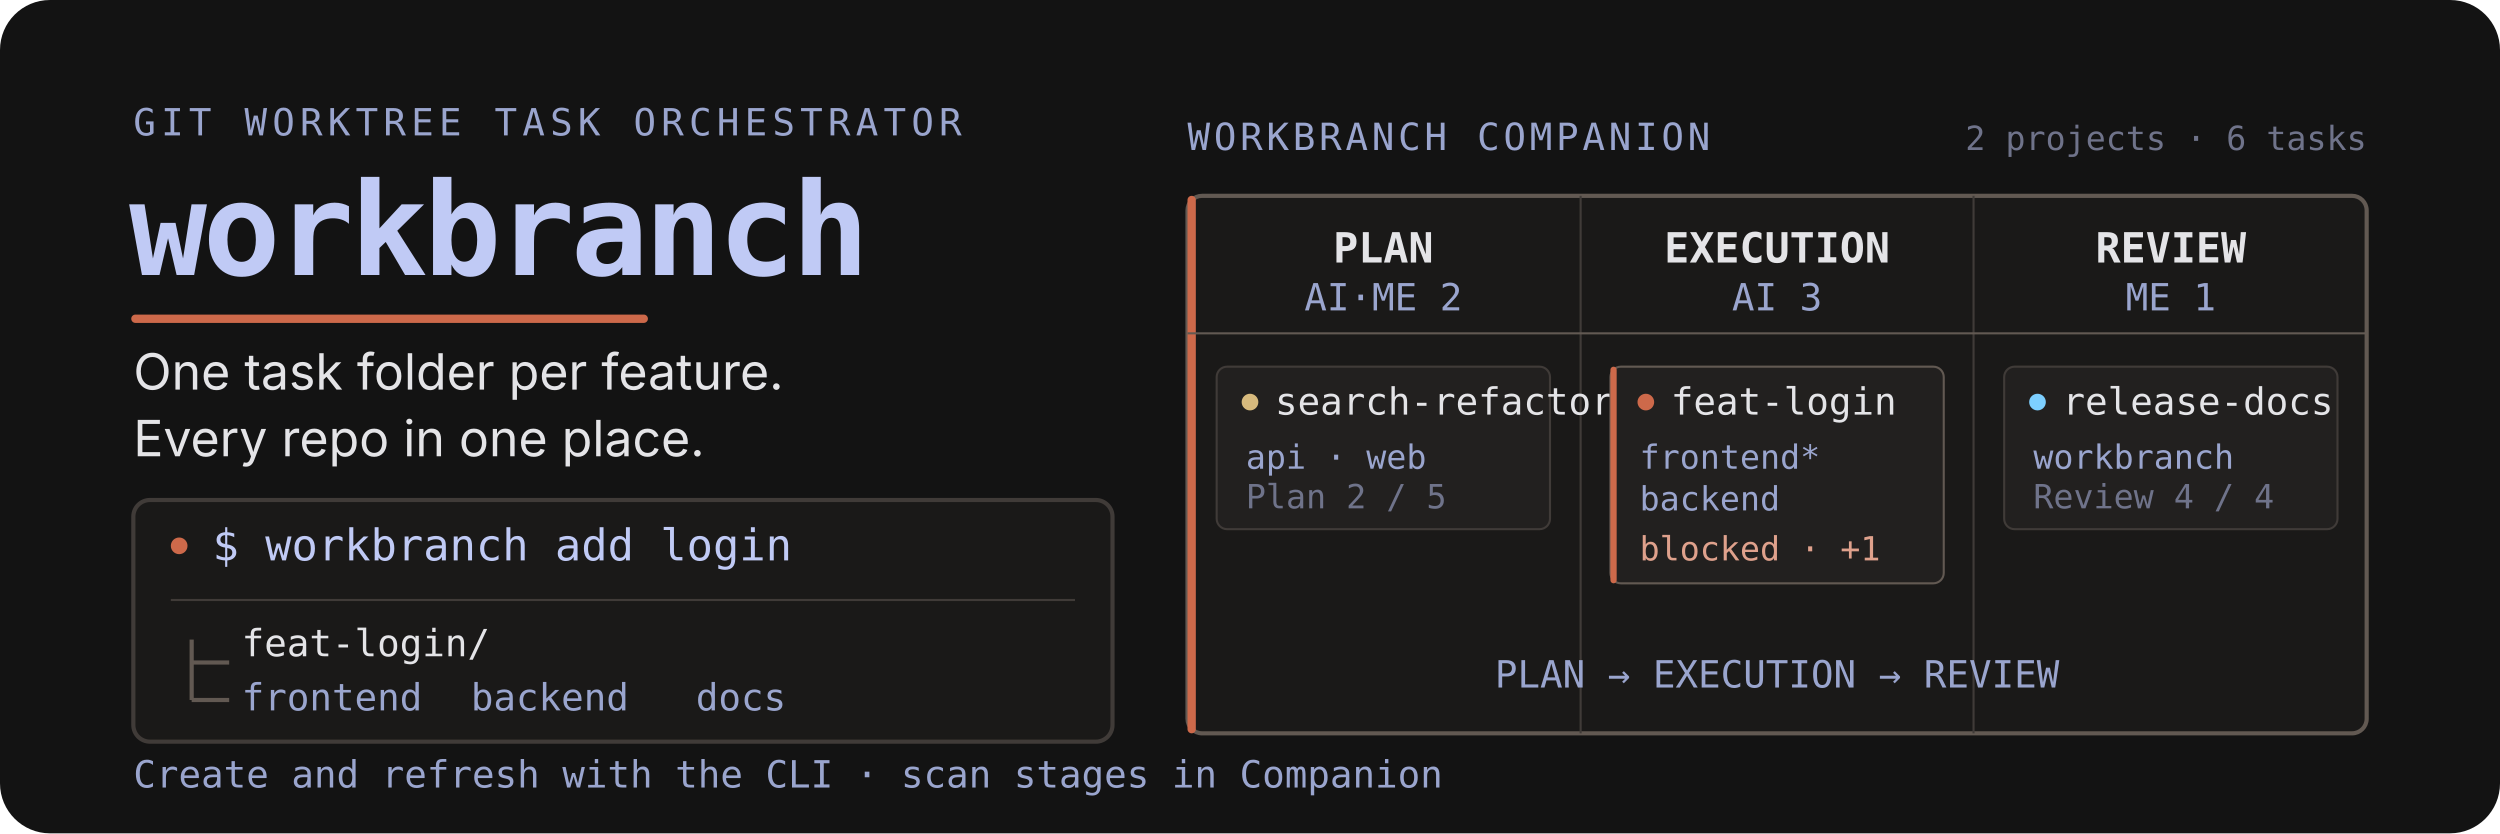
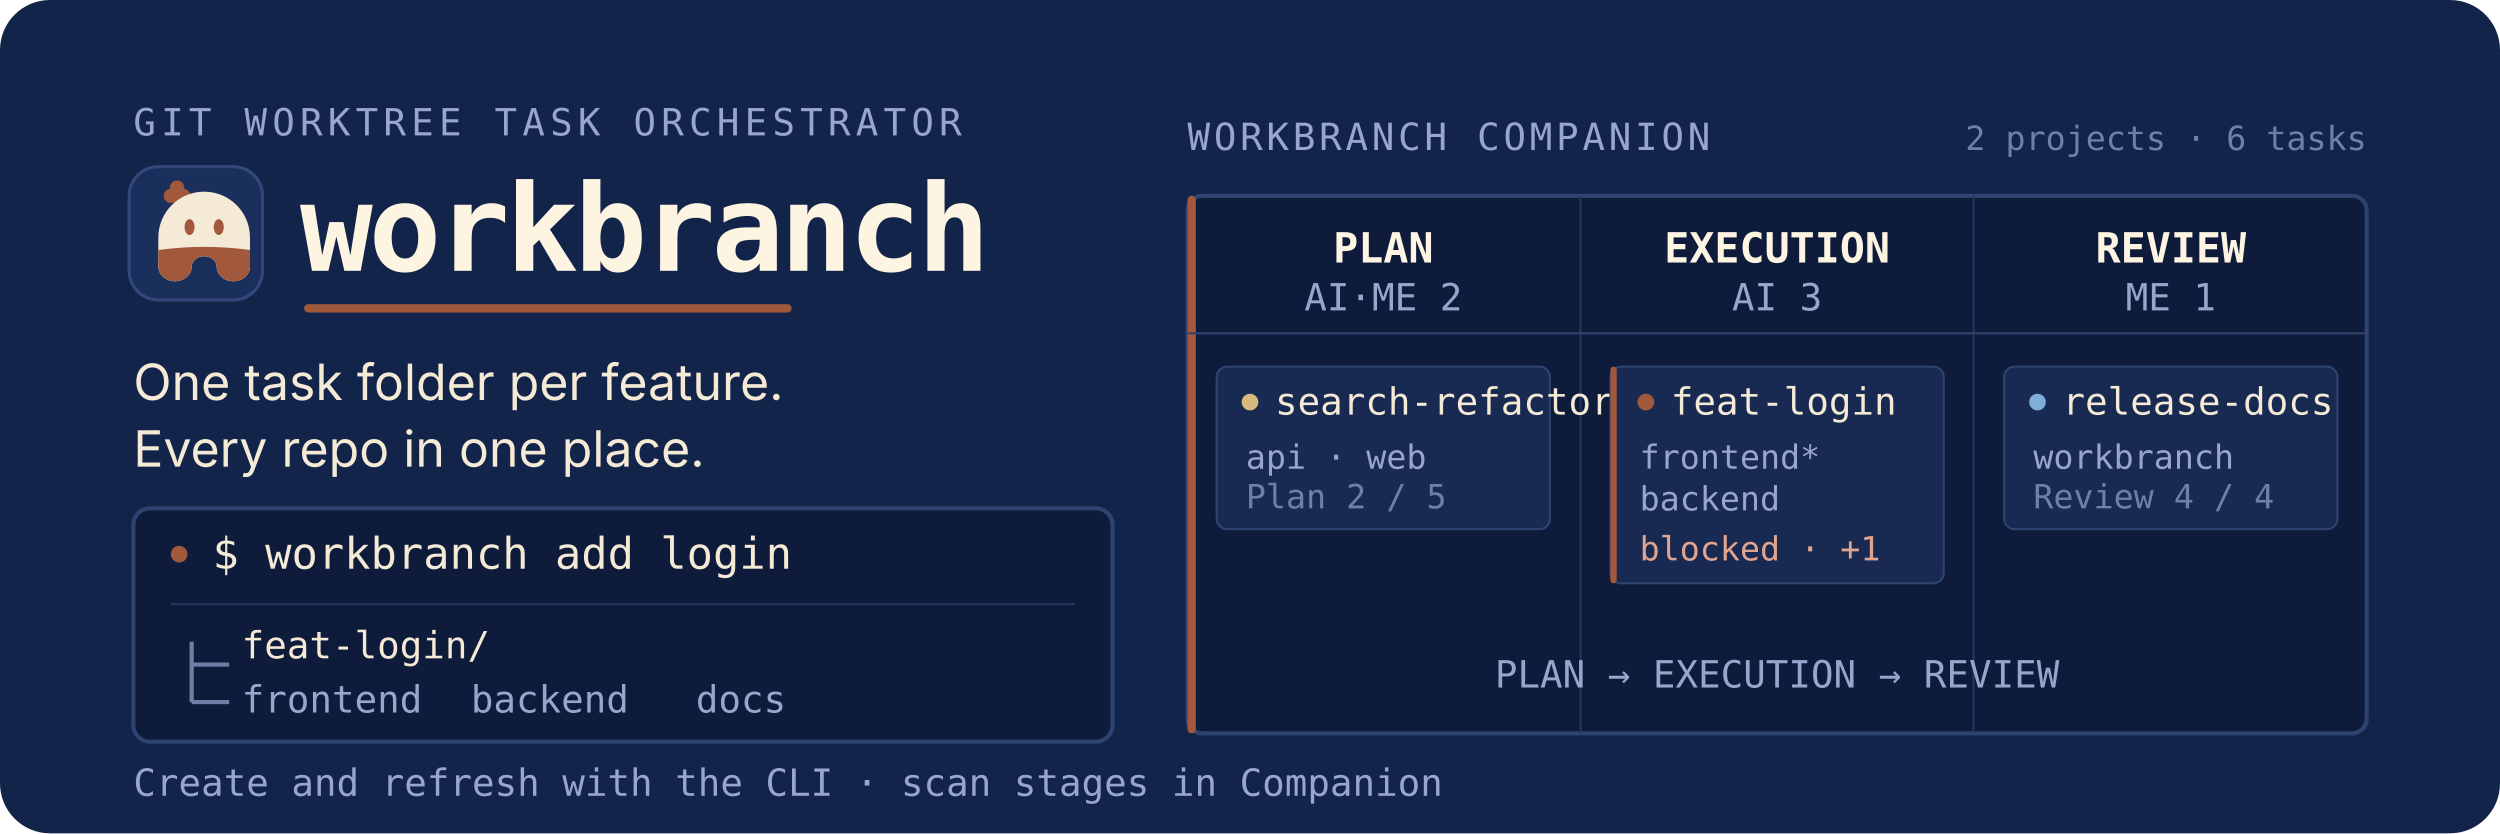
<svg xmlns="http://www.w3.org/2000/svg" width="1200" height="400" viewBox="0 0 1200 400" role="img" aria-labelledby="title desc">
-   <rect width="1200" height="400" rx="24" fill="#131313" />
+   <rect width="1200" height="400" rx="24" fill="#13244B" />
  <g font-family="ui-monospace, SFMono-Regular, Menlo, Consolas, monospace">
    <text x="64" y="65" font-size="18" letter-spacing="2.5" fill="#9AA5CE">GIT WORKTREE TASK ORCHESTRATOR</text>
-     <text x="62" y="132" font-size="62" font-weight="700" letter-spacing="-2" fill="#C0CAF5">workbranch</text>
-     <rect x="63" y="151" width="248" height="4" rx="2" fill="#CD694A" />
-     <text x="64" y="187" font-family="-apple-system, BlinkMacSystemFont, 'Segoe UI', sans-serif" font-size="24" fill="#E4E4E7">One task folder per feature.</text>
-     <text x="64" y="219" font-family="-apple-system, BlinkMacSystemFont, 'Segoe UI', sans-serif" font-size="24" fill="#E4E4E7">Every repo in one place.</text>
-     <g transform="translate(64 240)">
-       <rect width="470" height="116" rx="8" fill="#1A1918" stroke="#403B38" stroke-width="2" />
-       <circle cx="22" cy="22" r="4" fill="#CD694A" />
-       <text x="38" y="29" font-size="21" fill="#C0CAF5">$ workbranch add login</text>
-       <line x1="18" y1="48" x2="452" y2="48" stroke="#403B38" />
-       <path d="M28 67 V96 M28 78 H46 M28 96 H46" fill="none" stroke="#625952" stroke-width="2" />
-       <text x="52" y="75" font-size="18" fill="#E4E4E7">feat-login/</text>
-       <text x="52" y="101" font-size="18" fill="#9AA5CE">frontend</text>
-       <text x="162" y="101" font-size="18" fill="#9AA5CE">backend</text>
-       <text x="270" y="101" font-size="18" fill="#9AA5CE">docs</text>
+     <g transform="translate(62 80)">
+       <rect width="64" height="64" rx="14" fill="#1B2F5C" stroke="#33487A" stroke-width="1.5" />
+       <circle cx="20" cy="14" r="3.4" fill="#A2583B" />
+       <circle cx="26" cy="14" r="3.4" fill="#A2583B" />
+       <circle cx="23" cy="10" r="3.4" fill="#A2583B" />
+       <rect x="21.6" y="15" width="2.8" height="7" rx="1.4" fill="#A2583B" />
+       <path d="M14 34 A22 22 0 0 1 58 34 L58 48 A8 7 0 0 1 42 48 A6 5 0 0 0 30 48 A8 7 0 0 1 14 48 Z" fill="#F4EAD5" />
+       <path d="M14 40 Q36 37 58 40 L58 48 A8 7 0 0 1 42 48 A6 5 0 0 0 30 48 A8 7 0 0 1 14 48 Z" fill="#A2583B" />
+       <ellipse cx="29" cy="29" rx="2.4" ry="3.8" fill="#A2583B" />
+       <ellipse cx="43" cy="29" rx="2.4" ry="3.8" fill="#A2583B" />
+     </g>
+     <text x="144" y="130" font-size="58" font-weight="700" letter-spacing="-2" fill="#FDF4E2">workbranch</text>
+     <rect x="146" y="146" width="234" height="4" rx="2" fill="#A2583B" />
+     <text x="64" y="192" font-family="-apple-system, BlinkMacSystemFont, 'Segoe UI', sans-serif" font-size="24" fill="#F4EAD5">One task folder per feature.</text>
+     <text x="64" y="224" font-family="-apple-system, BlinkMacSystemFont, 'Segoe UI', sans-serif" font-size="24" fill="#F4EAD5">Every repo in one place.</text>
+     <g transform="translate(64 244)">
+       <rect width="470" height="112" rx="8" fill="#0E1B3A" stroke="#2E4370" stroke-width="2" />
+       <circle cx="22" cy="22" r="4" fill="#A2583B" />
+       <text x="38" y="29" font-size="21" fill="#F4EAD5">$ workbranch add login</text>
+       <line x1="18" y1="46" x2="452" y2="46" stroke="#24365E" />
+       <path d="M28 64 V93 M28 75 H46 M28 93 H46" fill="none" stroke="#6F7FA8" stroke-width="2" />
+       <text x="52" y="72" font-size="18" fill="#F4EAD5">feat-login/</text>
+       <text x="52" y="98" font-size="18" fill="#9AA5CE">frontend</text>
+       <text x="162" y="98" font-size="18" fill="#9AA5CE">backend</text>
+       <text x="270" y="98" font-size="18" fill="#9AA5CE">docs</text>
    </g>
    <g transform="translate(570 48)">
      <text x="0" y="24" font-size="18" letter-spacing="1.8" fill="#9AA5CE">WORKBRANCH COMPANION</text>
-       <text x="566" y="24" text-anchor="end" font-size="16" fill="#6F738A">2 projects · 6 tasks</text>
-       <rect x="0" y="46" width="566" height="258" rx="7" fill="#1A1918" stroke="#625952" stroke-width="2" />
-       <rect x="0" y="46" width="4" height="258" rx="2" fill="#CD694A" />
-       <line x1="188.7" y1="46" x2="188.7" y2="304" stroke="#403B38" />
-       <line x1="377.3" y1="46" x2="377.3" y2="304" stroke="#403B38" />
-       <line x1="0" y1="112" x2="566" y2="112" stroke="#625952" />
-       <text x="94" y="78" text-anchor="middle" font-size="20" font-weight="700" fill="#E4E4E7">PLAN</text>
-       <text x="283" y="78" text-anchor="middle" font-size="20" font-weight="700" fill="#E4E4E7">EXECUTION</text>
-       <text x="472" y="78" text-anchor="middle" font-size="20" font-weight="700" fill="#E4E4E7">REVIEW</text>
+       <text x="566" y="24" text-anchor="end" font-size="16" fill="#6F7FA8">2 projects · 6 tasks</text>
+       <rect x="0" y="46" width="566" height="258" rx="7" fill="#0E1B3A" stroke="#2E4370" stroke-width="2" />
+       <rect x="0" y="46" width="4" height="258" rx="2" fill="#A2583B" />
+       <line x1="188.7" y1="46" x2="188.7" y2="304" stroke="#24365E" />
+       <line x1="377.3" y1="46" x2="377.3" y2="304" stroke="#24365E" />
+       <line x1="0" y1="112" x2="566" y2="112" stroke="#2E4370" />
+       <text x="94" y="78" text-anchor="middle" font-size="20" font-weight="700" fill="#FDF4E2">PLAN</text>
+       <text x="283" y="78" text-anchor="middle" font-size="20" font-weight="700" fill="#FDF4E2">EXECUTION</text>
+       <text x="472" y="78" text-anchor="middle" font-size="20" font-weight="700" fill="#FDF4E2">REVIEW</text>
      <text x="94" y="101" text-anchor="middle" font-size="18" fill="#9AA5CE">AI·ME  2</text>
      <text x="283" y="101" text-anchor="middle" font-size="18" fill="#9AA5CE">AI  3</text>
      <text x="472" y="101" text-anchor="middle" font-size="18" fill="#9AA5CE">ME  1</text>
      <g transform="translate(14 128)">
-         <rect width="160" height="78" rx="5" fill="#22201F" stroke="#403B38" />
+         <rect width="160" height="78" rx="5" fill="#182A52" stroke="#2E4370" />
        <circle cx="16" cy="17" r="4" fill="#D7BA7D" />
-         <text x="28" y="23" font-size="18" fill="#E4E4E7">search-refactor</text>
+         <text x="28" y="23" font-size="18" fill="#F4EAD5">search-refactor</text>
        <text x="14" y="49" font-size="16" fill="#9AA5CE">api · web</text>
-         <text x="14" y="68" font-size="16" fill="#6F738A">Plan 2 / 5</text>
+         <text x="14" y="68" font-size="16" fill="#6F7FA8">Plan 2 / 5</text>
      </g>
      <g transform="translate(203 128)">
-         <rect width="160" height="104" rx="5" fill="#22201F" stroke="#625952" />
-         <rect width="3" height="104" rx="1.5" fill="#CD694A" />
-         <circle cx="17" cy="17" r="4" fill="#CD694A" />
-         <text x="29" y="23" font-size="18" fill="#E4E4E7">feat-login</text>
+         <rect width="160" height="104" rx="5" fill="#182A52" stroke="#2E4370" />
+         <rect width="3" height="104" rx="1.5" fill="#A2583B" />
+         <circle cx="17" cy="17" r="4" fill="#A2583B" />
+         <text x="29" y="23" font-size="18" fill="#F4EAD5">feat-login</text>
        <text x="14" y="49" font-size="16" fill="#9AA5CE">frontend*</text>
        <text x="14" y="69" font-size="16" fill="#9AA5CE">backend</text>
-         <text x="14" y="93" font-size="16" fill="#DFA18C">blocked · +1</text>
+         <text x="14" y="93" font-size="16" fill="#E0A48F">blocked · +1</text>
      </g>
      <g transform="translate(392 128)">
-         <rect width="160" height="78" rx="5" fill="#22201F" stroke="#403B38" />
-         <circle cx="16" cy="17" r="4" fill="#7DCFFF" />
-         <text x="28" y="23" font-size="18" fill="#E4E4E7">release-docs</text>
+         <rect width="160" height="78" rx="5" fill="#182A52" stroke="#2E4370" />
+         <circle cx="16" cy="17" r="4" fill="#7DAFD9" />
+         <text x="28" y="23" font-size="18" fill="#F4EAD5">release-docs</text>
        <text x="14" y="49" font-size="16" fill="#9AA5CE">workbranch</text>
-         <text x="14" y="68" font-size="16" fill="#6F738A">Review 4 / 4</text>
+         <text x="14" y="68" font-size="16" fill="#6F7FA8">Review 4 / 4</text>
      </g>
      <text x="283" y="282" text-anchor="middle" font-size="18" fill="#9AA5CE">PLAN  →  EXECUTION  →  REVIEW</text>
    </g>
-     <text x="64" y="378" font-size="18" fill="#9AA5CE">Create and refresh with the CLI · scan stages in Companion</text>
+     <text x="64" y="382" font-size="18" fill="#9AA5CE">Create and refresh with the CLI · scan stages in Companion</text>
  </g>
</svg>
